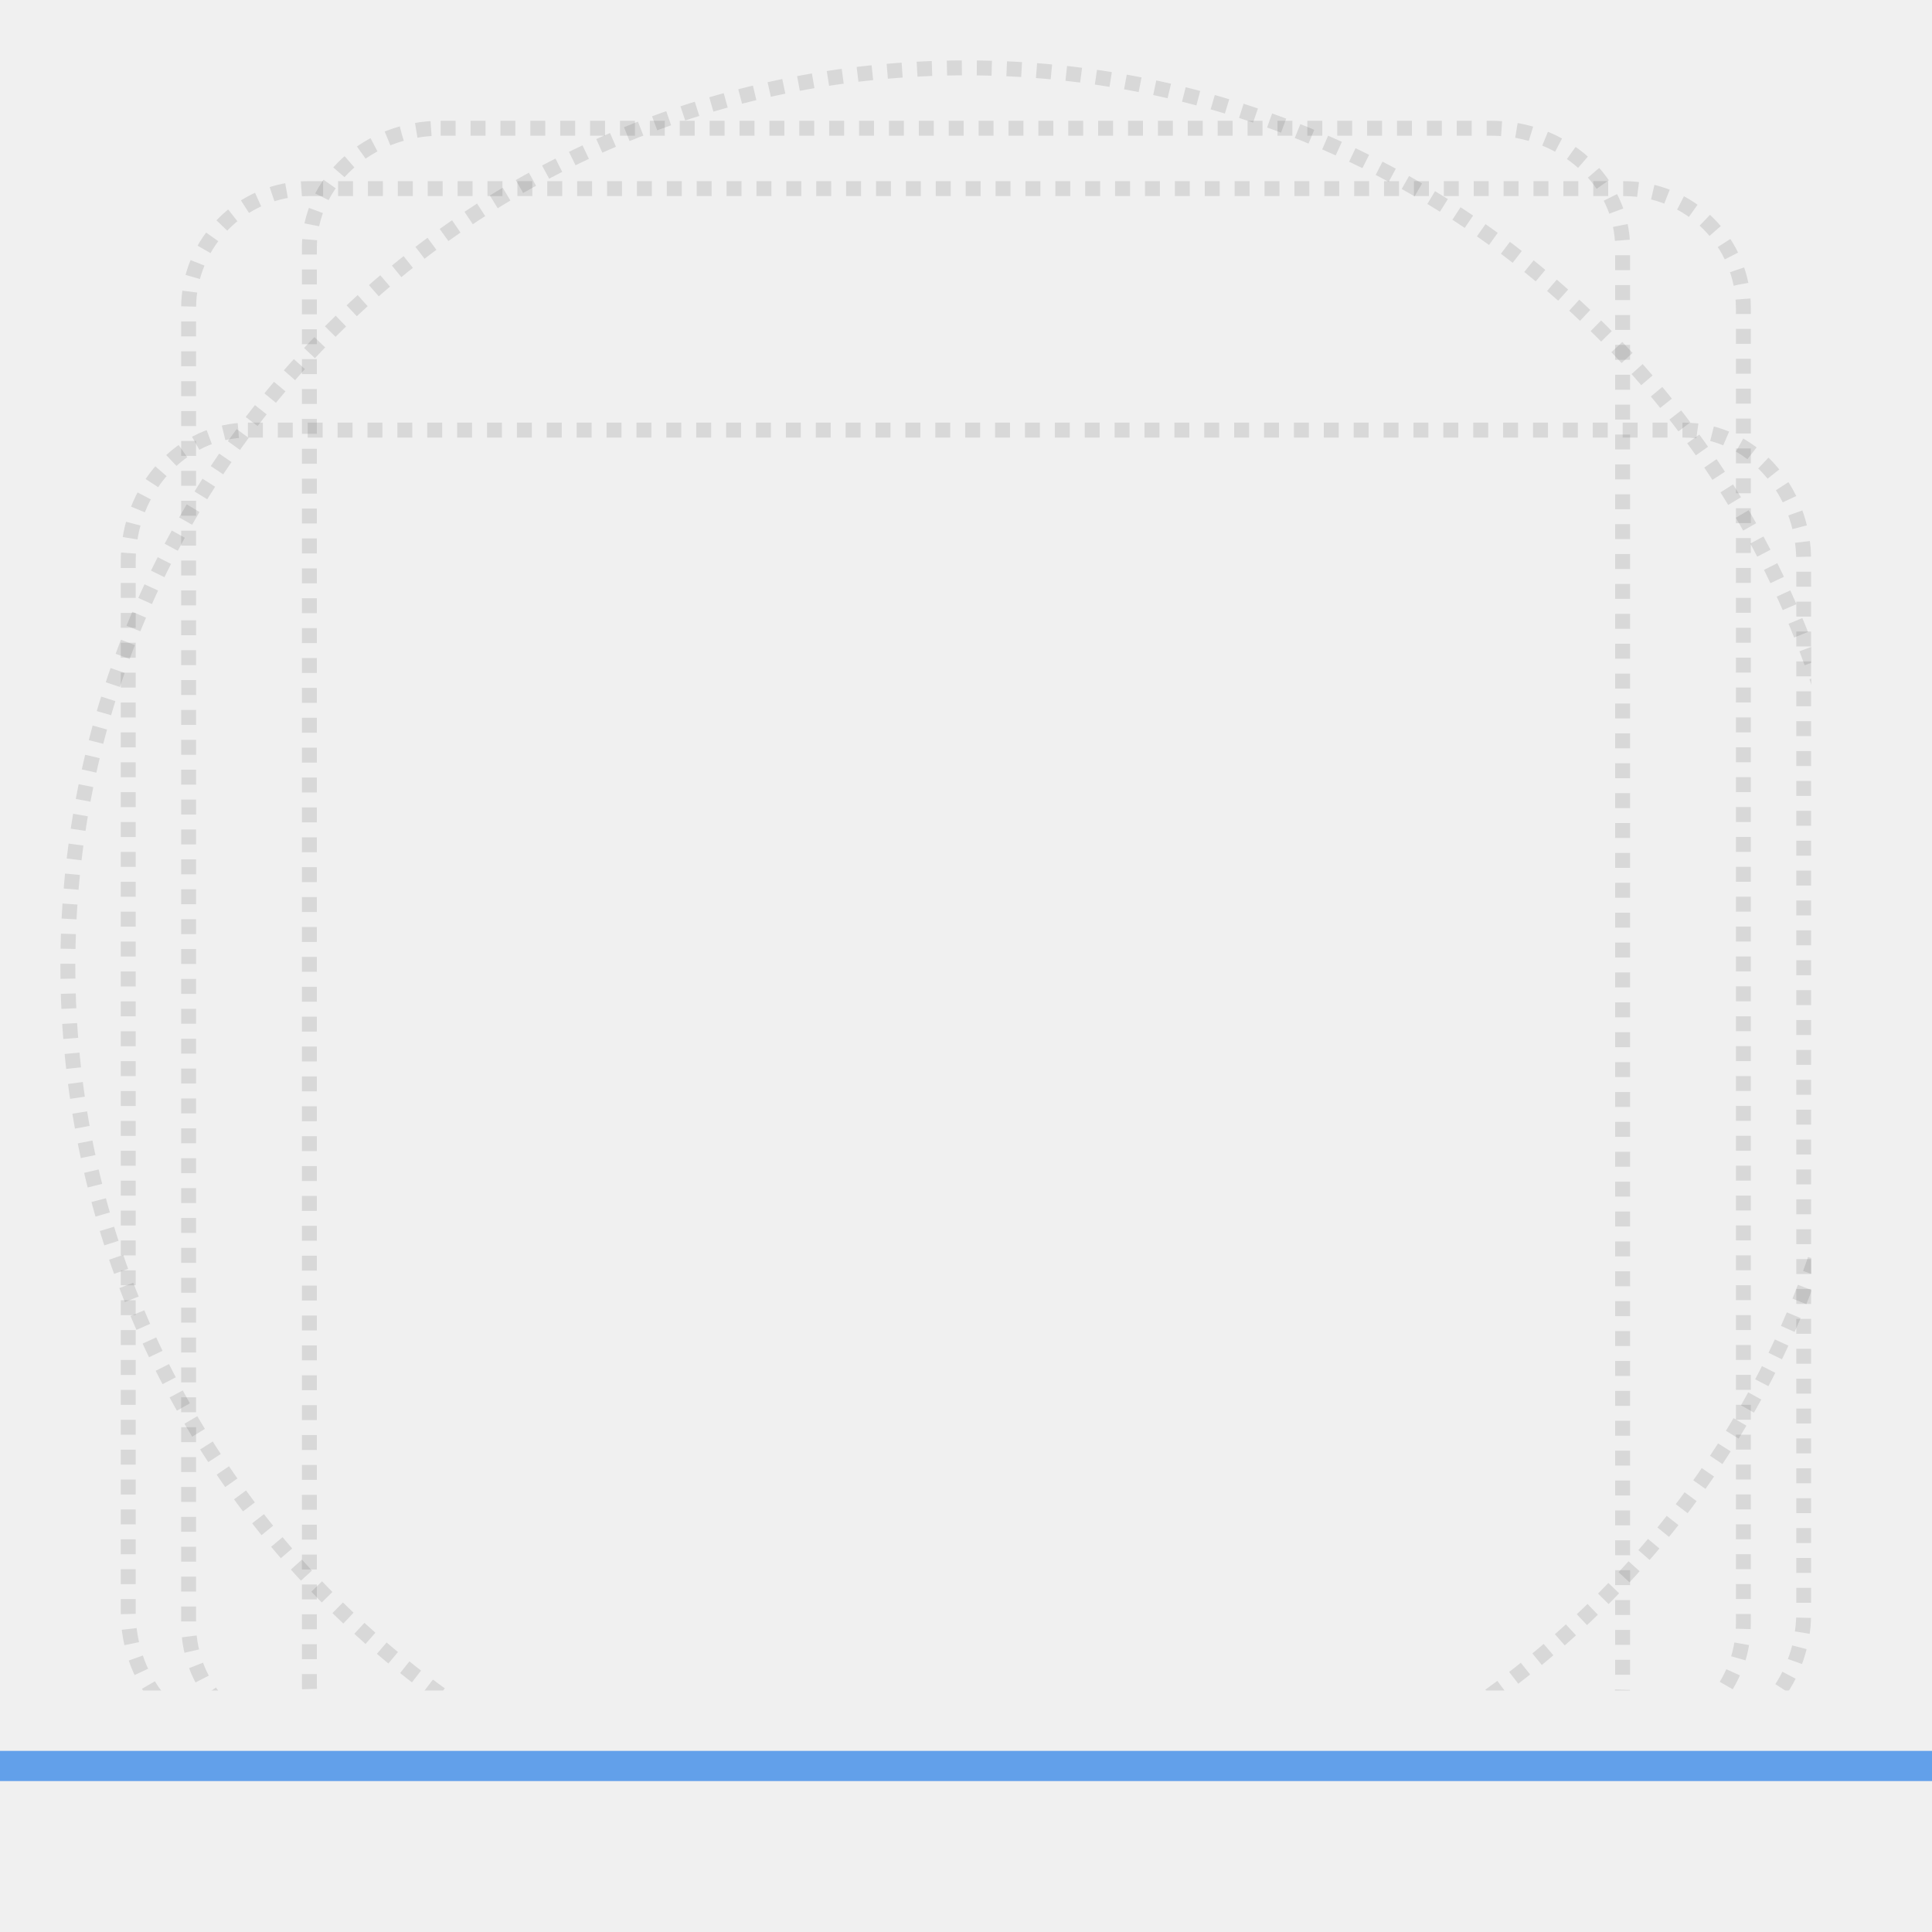
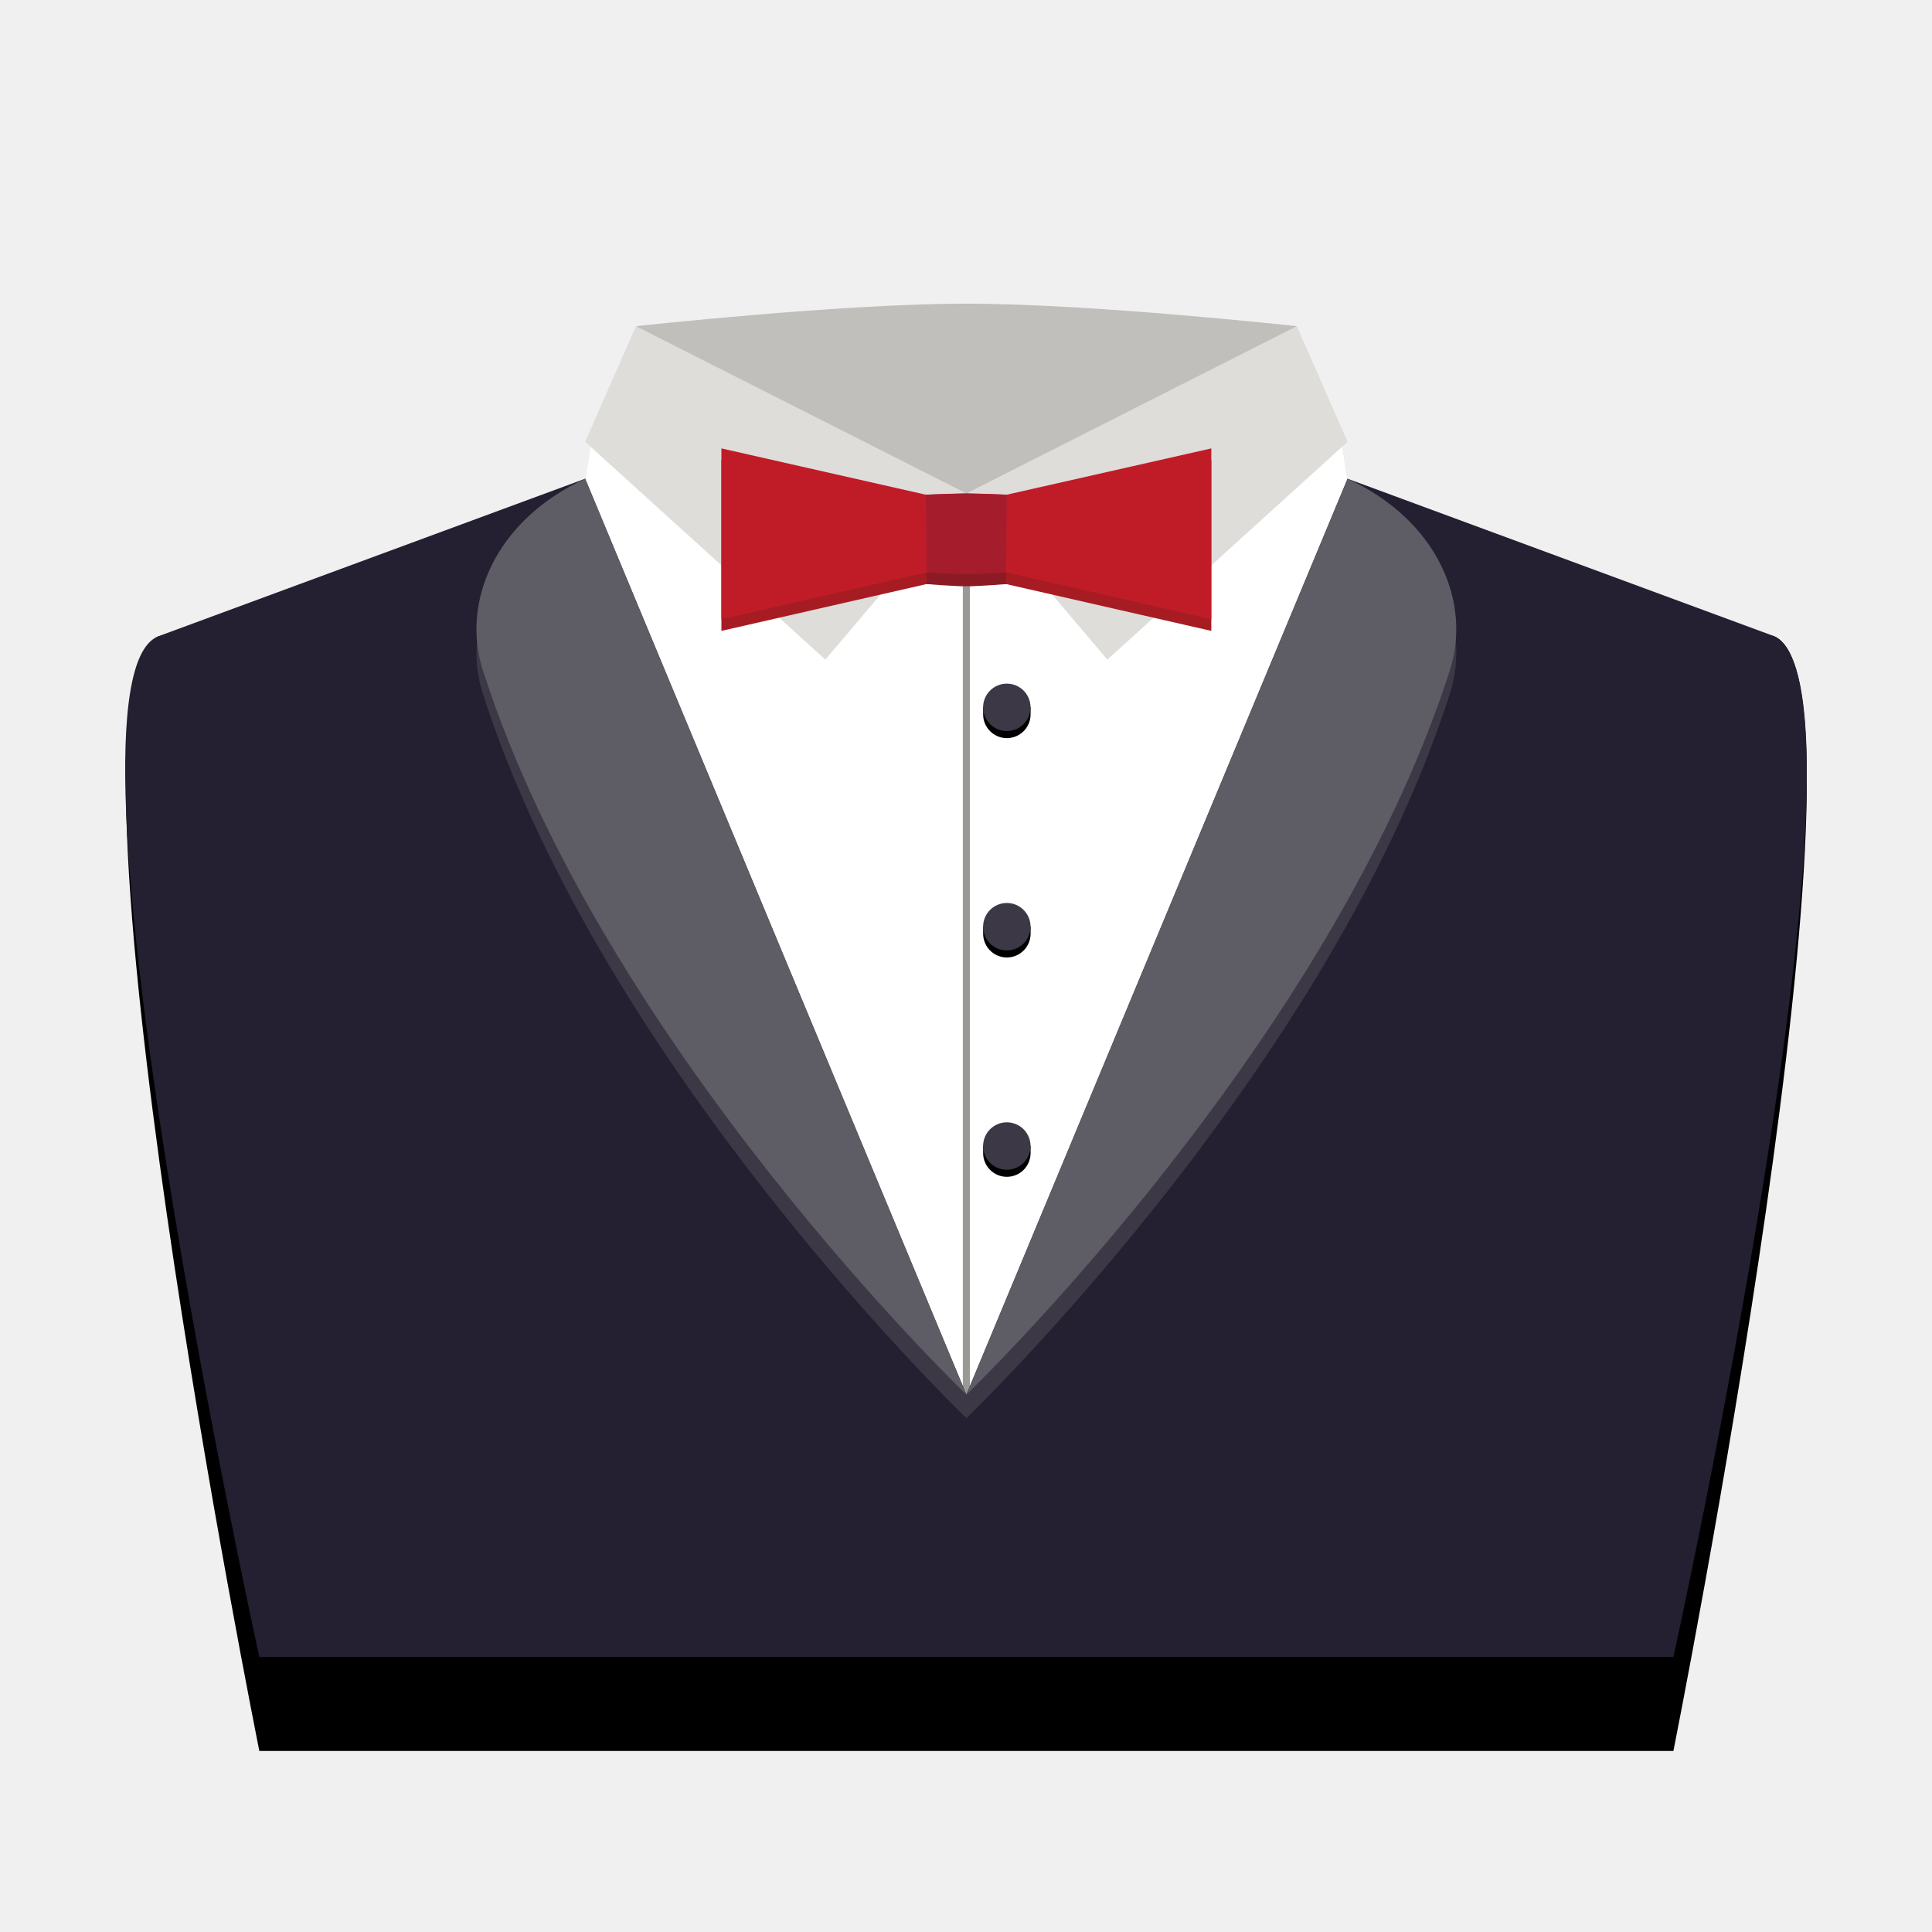
- <svg xmlns="http://www.w3.org/2000/svg" xmlns:xlink="http://www.w3.org/1999/xlink" width="128px" height="128px" viewBox="0 0 128 128" version="1.1">
-   <defs>
-     <filter id="alpha" filterUnits="objectBoundingBox" x="0%" y="0%" width="100%" height="100%">
-       <feColorMatrix type="matrix" in="SourceGraphic" values="0 0 0 0 1 0 0 0 0 1 0 0 0 0 1 0 0 0 1 0" />
+ <svg xmlns="http://www.w3.org/2000/svg" xmlns:xlink="http://www.w3.org/1999/xlink" width="128px" height="128px" viewBox="0 0 128 128" version="1.1" id="svg4881">
+   <defs id="defs4866">
+     <linearGradient id="linearGradient20841">
+       <stop style="stop-color:#c0bfbc;stop-opacity:1;" offset="0" id="stop20837" />
+       <stop style="stop-color:#c0bfbc;stop-opacity:0;" offset="1" id="stop20839" />
+     </linearGradient>
+     <filter id="alpha" filterUnits="objectBoundingBox" x="0" y="0" width="1" height="1">
+       <feColorMatrix type="matrix" in="SourceGraphic" values="0 0 0 0 1 0 0 0 0 1 0 0 0 0 1 0 0 0 1 0" id="feColorMatrix4819" />
    </filter>
    <mask id="mask0">
-       <g filter="url(#alpha)">
-         <rect x="0" y="0" width="128" height="128" style="fill:rgb(0%,0%,0%);fill-opacity:0.1;stroke:none;" />
+       <g filter="url(#alpha)" id="g4824">
+         <rect x="0" y="0" width="128" height="128" style="fill:rgb(0%,0%,0%);fill-opacity:0.1;stroke:none;" id="rect4822" />
      </g>
    </mask>
    <clipPath id="clip1">
-       <rect x="0" y="0" width="192" height="152" />
+       <rect x="0" y="0" width="192" height="152" id="rect4827" />
    </clipPath>
    <g id="surface10632" clip-path="url(#clip1)">
-       <path style="fill:none;stroke-width:0.99;stroke-linecap:butt;stroke-linejoin:miter;stroke:rgb(0%,0%,0%);stroke-opacity:1;stroke-dasharray:0.99,0.99;stroke-miterlimit:4;" d="M 123.504 236 C 123.504 268.863 96.863 295.504 64 295.504 C 31.137 295.504 4.496 268.863 4.496 236 C 4.496 203.137 31.137 176.496 64 176.496 C 96.863 176.496 123.504 203.137 123.504 236 Z M 123.504 236 " transform="matrix(1,0,0,1,8,-156)" />
+       <path style="fill:none;stroke-width:0.99;stroke-linecap:butt;stroke-linejoin:miter;stroke:rgb(0%,0%,0%);stroke-opacity:1;stroke-dasharray:0.99,0.99;stroke-miterlimit:4;" d="M 123.504 236 C 123.504 268.863 96.863 295.504 64 295.504 C 31.137 295.504 4.496 268.863 4.496 236 C 4.496 203.137 31.137 176.496 64 176.496 C 96.863 176.496 123.504 203.137 123.504 236 Z M 123.504 236 " transform="matrix(1,0,0,1,8,-156)" id="path4830" />
    </g>
    <mask id="mask1">
-       <g filter="url(#alpha)">
-         <rect x="0" y="0" width="128" height="128" style="fill:rgb(0%,0%,0%);fill-opacity:0.1;stroke:none;" />
+       <g filter="url(#alpha)" id="g4835">
+         <rect x="0" y="0" width="128" height="128" style="fill:rgb(0%,0%,0%);fill-opacity:0.1;stroke:none;" id="rect4833" />
      </g>
    </mask>
    <clipPath id="clip2">
-       <rect x="0" y="0" width="192" height="152" />
+       <rect x="0" y="0" width="192" height="152" id="rect4838" />
    </clipPath>
    <g id="surface10635" clip-path="url(#clip2)">
-       <path style="fill:none;stroke-width:0.99;stroke-linecap:butt;stroke-linejoin:miter;stroke:rgb(0%,0%,0%);stroke-opacity:1;stroke-dasharray:0.99,0.99;stroke-miterlimit:4;" d="M 29.195 180.496 L 98.805 180.496 C 103.609 180.496 107.504 184.047 107.504 188.426 L 107.504 283.574 C 107.504 287.953 103.609 291.504 98.805 291.504 L 29.195 291.504 C 24.391 291.504 20.496 287.953 20.496 283.574 L 20.496 188.426 C 20.496 184.047 24.391 180.496 29.195 180.496 Z M 29.195 180.496 " transform="matrix(1,0,0,1,8,-156)" />
+       <path style="fill:none;stroke-width:0.99;stroke-linecap:butt;stroke-linejoin:miter;stroke:rgb(0%,0%,0%);stroke-opacity:1;stroke-dasharray:0.99,0.99;stroke-miterlimit:4;" d="M 29.195 180.496 L 98.805 180.496 C 103.609 180.496 107.504 184.047 107.504 188.426 L 107.504 283.574 C 107.504 287.953 103.609 291.504 98.805 291.504 L 29.195 291.504 C 24.391 291.504 20.496 287.953 20.496 283.574 L 20.496 188.426 C 20.496 184.047 24.391 180.496 29.195 180.496 Z M 29.195 180.496 " transform="matrix(1,0,0,1,8,-156)" id="path4841" />
    </g>
    <mask id="mask2">
-       <g filter="url(#alpha)">
-         <rect x="0" y="0" width="128" height="128" style="fill:rgb(0%,0%,0%);fill-opacity:0.1;stroke:none;" />
+       <g filter="url(#alpha)" id="g4846">
+         <rect x="0" y="0" width="128" height="128" style="fill:rgb(0%,0%,0%);fill-opacity:0.1;stroke:none;" id="rect4844" />
      </g>
    </mask>
    <clipPath id="clip3">
-       <rect x="0" y="0" width="192" height="152" />
+       <rect x="0" y="0" width="192" height="152" id="rect4849" />
    </clipPath>
    <g id="surface10638" clip-path="url(#clip3)">
-       <path style="fill:none;stroke-width:0.99;stroke-linecap:butt;stroke-linejoin:miter;stroke:rgb(0%,0%,0%);stroke-opacity:1;stroke-dasharray:0.99,0.99;stroke-miterlimit:4;" d="M 20.418 184.496 L 107.582 184.496 C 111.957 184.496 115.504 188.043 115.504 192.418 L 115.504 279.582 C 115.504 283.957 111.957 287.504 107.582 287.504 L 20.418 287.504 C 16.043 287.504 12.496 283.957 12.496 279.582 L 12.496 192.418 C 12.496 188.043 16.043 184.496 20.418 184.496 Z M 20.418 184.496 " transform="matrix(1,0,0,1,8,-156)" />
+       <path style="fill:none;stroke-width:0.99;stroke-linecap:butt;stroke-linejoin:miter;stroke:rgb(0%,0%,0%);stroke-opacity:1;stroke-dasharray:0.99,0.99;stroke-miterlimit:4;" d="M 20.418 184.496 L 107.582 184.496 C 111.957 184.496 115.504 188.043 115.504 192.418 L 115.504 279.582 C 115.504 283.957 111.957 287.504 107.582 287.504 L 20.418 287.504 C 16.043 287.504 12.496 283.957 12.496 279.582 L 12.496 192.418 C 12.496 188.043 16.043 184.496 20.418 184.496 Z M 20.418 184.496 " transform="matrix(1,0,0,1,8,-156)" id="path4852" />
    </g>
    <mask id="mask3">
-       <g filter="url(#alpha)">
-         <rect x="0" y="0" width="128" height="128" style="fill:rgb(0%,0%,0%);fill-opacity:0.1;stroke:none;" />
+       <g filter="url(#alpha)" id="g4857">
+         <rect x="0" y="0" width="128" height="128" style="fill:rgb(0%,0%,0%);fill-opacity:0.1;stroke:none;" id="rect4855" />
      </g>
    </mask>
    <clipPath id="clip4">
-       <rect x="0" y="0" width="192" height="152" />
+       <rect x="0" y="0" width="192" height="152" id="rect4860" />
    </clipPath>
    <g id="surface10641" clip-path="url(#clip4)">
-       <path style="fill:none;stroke-width:0.99;stroke-linecap:butt;stroke-linejoin:miter;stroke:rgb(0%,0%,0%);stroke-opacity:1;stroke-dasharray:0.99,0.99;stroke-miterlimit:4;" d="M 16.426 200.496 L 111.574 200.496 C 115.953 200.496 119.504 204.391 119.504 209.195 L 119.504 278.805 C 119.504 283.609 115.953 287.504 111.574 287.504 L 16.426 287.504 C 12.047 287.504 8.496 283.609 8.496 278.805 L 8.496 209.195 C 8.496 204.391 12.047 200.496 16.426 200.496 Z M 16.426 200.496 " transform="matrix(1,0,0,1,8,-156)" />
+       <path style="fill:none;stroke-width:0.99;stroke-linecap:butt;stroke-linejoin:miter;stroke:rgb(0%,0%,0%);stroke-opacity:1;stroke-dasharray:0.99,0.99;stroke-miterlimit:4;" d="M 16.426 200.496 L 111.574 200.496 C 115.953 200.496 119.504 204.391 119.504 209.195 L 119.504 278.805 C 119.504 283.609 115.953 287.504 111.574 287.504 L 16.426 287.504 C 12.047 287.504 8.496 283.609 8.496 278.805 L 8.496 209.195 C 8.496 204.391 12.047 200.496 16.426 200.496 Z M 16.426 200.496 " transform="matrix(1,0,0,1,8,-156)" id="path4863" />
    </g>
+     <radialGradient xlink:href="#linearGradient20841" id="radialGradient20843" cx="65.503" cy="57.329" fx="65.503" fy="57.329" r="0.15" gradientTransform="matrix(1,0,0,117.7026,0,-6690.43)" gradientUnits="userSpaceOnUse" />
  </defs>
-   <g id="surface10578">
-     <rect x="0" y="0" width="128" height="128" style="fill:rgb(94.118%,94.118%,94.118%);fill-opacity:1;stroke:none;" />
-     <use xlink:href="#surface10632" transform="matrix(1,0,0,1,-8,-16)" mask="url(#mask0)" />
-     <use xlink:href="#surface10635" transform="matrix(1,0,0,1,-8,-16)" mask="url(#mask1)" />
-     <use xlink:href="#surface10638" transform="matrix(1,0,0,1,-8,-16)" mask="url(#mask2)" />
-     <use xlink:href="#surface10641" transform="matrix(1,0,0,1,-8,-16)" mask="url(#mask3)" />
-     <path style="fill:none;stroke-width:2;stroke-linecap:butt;stroke-linejoin:miter;stroke:rgb(38.431%,62.745%,91.765%);stroke-opacity:1;stroke-miterlimit:4;" d="M 0 289 L 128 289 " transform="matrix(1,0,0,1,0,-172)" />
+   <g id="surface10578" />
+   <g id="surface10578-9" transform="matrix(1.086111,0,0,1.086111,-5.511105,-4.19579)">
+     <g id="g2910" transform="matrix(1.432457,0,0,1.432457,-29.80863,-18.25988)">
+       <path id="path3318" style="fill:#000000;fill-opacity:1;stroke:none;stroke-width:0.93px;stroke-linecap:butt;stroke-linejoin:miter;stroke-opacity:1" d="m 49.27,39.83 -18.158,2.703 c -4.799,2.323 4.283,47.473 4.283,47.473 h 60.217 c 0,0 9.082,-45.504 4.283,-47.473 L 81.736,39.83 65.504,78.834 Z" />
+       <path id="path404-7" style="fill:#ffffff;fill-opacity:1;stroke:none;stroke-width:0.99px;stroke-linecap:butt;stroke-linejoin:miter;stroke-opacity:1" d="m 49.502,34.469 -0.232,1.542 16.234,44.178 16.232,-44.178 -0.232,-1.542 -16,6.066 z" />
+       <path style="fill:url(#radialGradient20843);stroke:#9a9996;stroke-width:0.3;stroke-linecap:round;stroke-linejoin:miter;stroke-dasharray:none;stroke-opacity:1;fill-opacity:1" d="m 65.503,39.824 v 35.011 0" id="path2915" />
+       <path id="path404-7-3-5" style="fill:#c0bfbc;fill-opacity:1;stroke:none;stroke-width:0.93px;stroke-linecap:butt;stroke-linejoin:miter;stroke-opacity:1" d="m 65.504,28.375 c -5.346,0 -14.072,0.959 -14.072,0.959 l 14.072,10.49 14.07,-10.49 c 0,0 -8.724,-0.959 -14.07,-0.959 z" />
+       <path id="path404-7-3" style="fill:#deddda;fill-opacity:1;stroke:none;stroke-width:0.93px;stroke-linecap:butt;stroke-linejoin:miter;stroke-opacity:1" d="m 51.432,29.334 -2.162,4.924 10.229,9.275 6.006,-7.076 z m 14.072,7.123 6.004,7.076 10.229,-9.275 -2.162,-4.924 z" />
+       <path id="path404-3" style="fill:#241f31;fill-opacity:1;stroke:none;stroke-width:0.93px;stroke-linecap:butt;stroke-linejoin:miter;stroke-opacity:1" d="m 49.27,35.83 -18.158,6.703 c -4.875,1.8 4.283,43.473 4.283,43.473 h 60.217 c 0,0 9.082,-41.149 4.283,-43.473 L 81.736,35.83 65.504,74.834 Z" />
+       <path id="path3424" style="fill:#3d3846;fill-opacity:1;stroke:none;stroke-width:0.93px;stroke-linecap:butt;stroke-linejoin:miter;stroke-opacity:1" d="m 49.27,36.83 c -3.843,1.781 -5.283,5.261 -4.359,8.145 5.134,16.032 20.594,30.859 20.594,30.859 0,0 0.25,-0.239 0.697,-0.691 3.07,-3.101 15.414,-16.176 19.895,-30.168 0.923,-2.883 -0.517,-6.363 -4.359,-8.145 L 65.504,74.834 Z" class="UnoptimicedTransforms" />
+       <path id="path404" style="fill:#5e5c64;fill-opacity:1;stroke:none;stroke-width:0.93px;stroke-linecap:butt;stroke-linejoin:miter;stroke-opacity:1" d="m 49.27,35.83 c -3.843,1.781 -5.283,5.261 -4.359,8.145 5.134,16.032 20.594,30.859 20.594,30.859 z m 16.234,39.004 c 0,0 0.25,-0.239 0.697,-0.691 3.07,-3.101 15.414,-16.176 19.895,-30.168 0.923,-2.883 -0.517,-6.363 -4.359,-8.145 z" />
+       <g id="g3417" transform="translate(0,0.499938)">
+         <path id="path3413" style="fill:#a61c22;fill-opacity:1;stroke:none;stroke-width:0.93px;stroke-linecap:butt;stroke-linejoin:miter;stroke-opacity:1" d="m 55.072,34.539 v 7.271 l 8.736,-1.994 1.695,0.008 1.693,-0.008 8.738,1.994 v -7.271 l -8.709,1.971 -1.723,-0.053 -1.725,0.053 z" />
+         <path id="path3415" style="fill:#8c1a24;fill-opacity:1;stroke:none;stroke-width:1px;stroke-linecap:butt;stroke-linejoin:miter;stroke-opacity:1" d="m 65.504,36.457 -1.725,0.053 0.029,3.307 c 0,0 1.129,0.093 1.695,0.093 0.565,-1.8e-5 1.693,-0.093 1.693,-0.093 l 0.029,-3.307 z" />
+       </g>
+       <g id="g3353">
+         <path id="path404-7-5" style="fill:#c01c28;fill-opacity:1;stroke:none;stroke-width:0.93px;stroke-linecap:butt;stroke-linejoin:miter;stroke-opacity:1" d="m 55.072,34.539 v 7.271 l 8.736,-1.994 1.695,0.008 1.693,-0.008 8.738,1.994 v -7.271 l -8.709,1.971 -1.723,-0.053 -1.725,0.053 z" />
+         <path id="path2811" style="fill:#a51d2d;fill-opacity:1;stroke:none;stroke-width:1px;stroke-linecap:butt;stroke-linejoin:miter;stroke-opacity:1" d="m 65.504,36.457 c -0.576,0 -1.725,0.053 -1.725,0.053 l 0.029,3.307 c 0,0 1.13,0.078 1.695,0.078 0.565,-1.5e-5 1.693,-0.078 1.693,-0.078 l 0.029,-3.307 c 0,0 -1.146,-0.053 -1.723,-0.053 z" />
+       </g>
+       <g id="g4194" transform="matrix(1.502938,0,0,1.502938,-33.30235,-23.57671)" style="stroke-width:1;stroke-dasharray:none">
+         <path id="circle3419" style="stroke-width:1;stroke-linecap:round;stroke-linejoin:round;stroke-dasharray:none;paint-order:markers fill stroke" d="m 67.561,46.205 c 2.42e-4,0.371 -0.301,0.672 -0.672,0.672 -0.371,0 -0.672,-0.301 -0.672,-0.672 -3.7e-5,-0.064 -4.27e-4,-0.2 -4.27e-4,-0.2 0.194,-0.221 0.334,-0.472 0.673,-0.472 0.36,0 0.436,0.177 0.672,0.472 0,0 4.15e-4,0.179 4.28e-4,0.2 z" />
+         <circle style="fill:#3d3846;fill-opacity:1;stroke:none;stroke-width:1;stroke-linecap:round;stroke-linejoin:round;stroke-dasharray:none;stroke-opacity:1;paint-order:markers fill stroke" id="path2969" cx="66.888" cy="46.005" r="0.672" />
+       </g>
+       <g id="g4194-1" transform="matrix(1.502938,0,0,1.502938,-33.30192,-14.2361)" style="stroke-width:1;stroke-dasharray:none">
+         <path id="circle3419-8" style="stroke-width:1;stroke-linecap:round;stroke-linejoin:round;stroke-dasharray:none;paint-order:markers fill stroke" d="m 67.561,46.205 c 2.42e-4,0.371 -0.301,0.672 -0.672,0.672 -0.371,0 -0.672,-0.301 -0.672,-0.672 -3.7e-5,-0.064 -4.27e-4,-0.2 -4.27e-4,-0.2 0.194,-0.221 0.334,-0.472 0.673,-0.472 0.36,0 0.436,0.177 0.672,0.472 0,0 4.15e-4,0.179 4.28e-4,0.2 z" />
+         <circle style="fill:#3d3846;fill-opacity:1;stroke:none;stroke-width:1;stroke-linecap:round;stroke-linejoin:round;stroke-dasharray:none;stroke-opacity:1;paint-order:markers fill stroke" id="path2969-7" cx="66.888" cy="46.005" r="0.672" />
+       </g>
+       <g id="g4194-2" transform="matrix(1.502938,0,0,1.502938,-33.30235,-4.895498)" style="stroke-width:1;stroke-dasharray:none">
+         <path id="circle3419-3" style="stroke-width:1;stroke-linecap:round;stroke-linejoin:round;stroke-dasharray:none;paint-order:markers fill stroke" d="m 67.561,46.205 c 2.42e-4,0.371 -0.301,0.672 -0.672,0.672 -0.371,0 -0.672,-0.301 -0.672,-0.672 -3.7e-5,-0.064 -4.27e-4,-0.2 -4.27e-4,-0.2 0.194,-0.221 0.334,-0.472 0.673,-0.472 0.36,0 0.436,0.177 0.672,0.472 0,0 4.15e-4,0.179 4.28e-4,0.2 z" />
+         <circle style="fill:#3d3846;fill-opacity:1;stroke:none;stroke-width:1;stroke-linecap:round;stroke-linejoin:round;stroke-dasharray:none;stroke-opacity:1;paint-order:markers fill stroke" id="path2969-75" cx="66.888" cy="46.005" r="0.672" />
+       </g>
+     </g>
  </g>
</svg>
